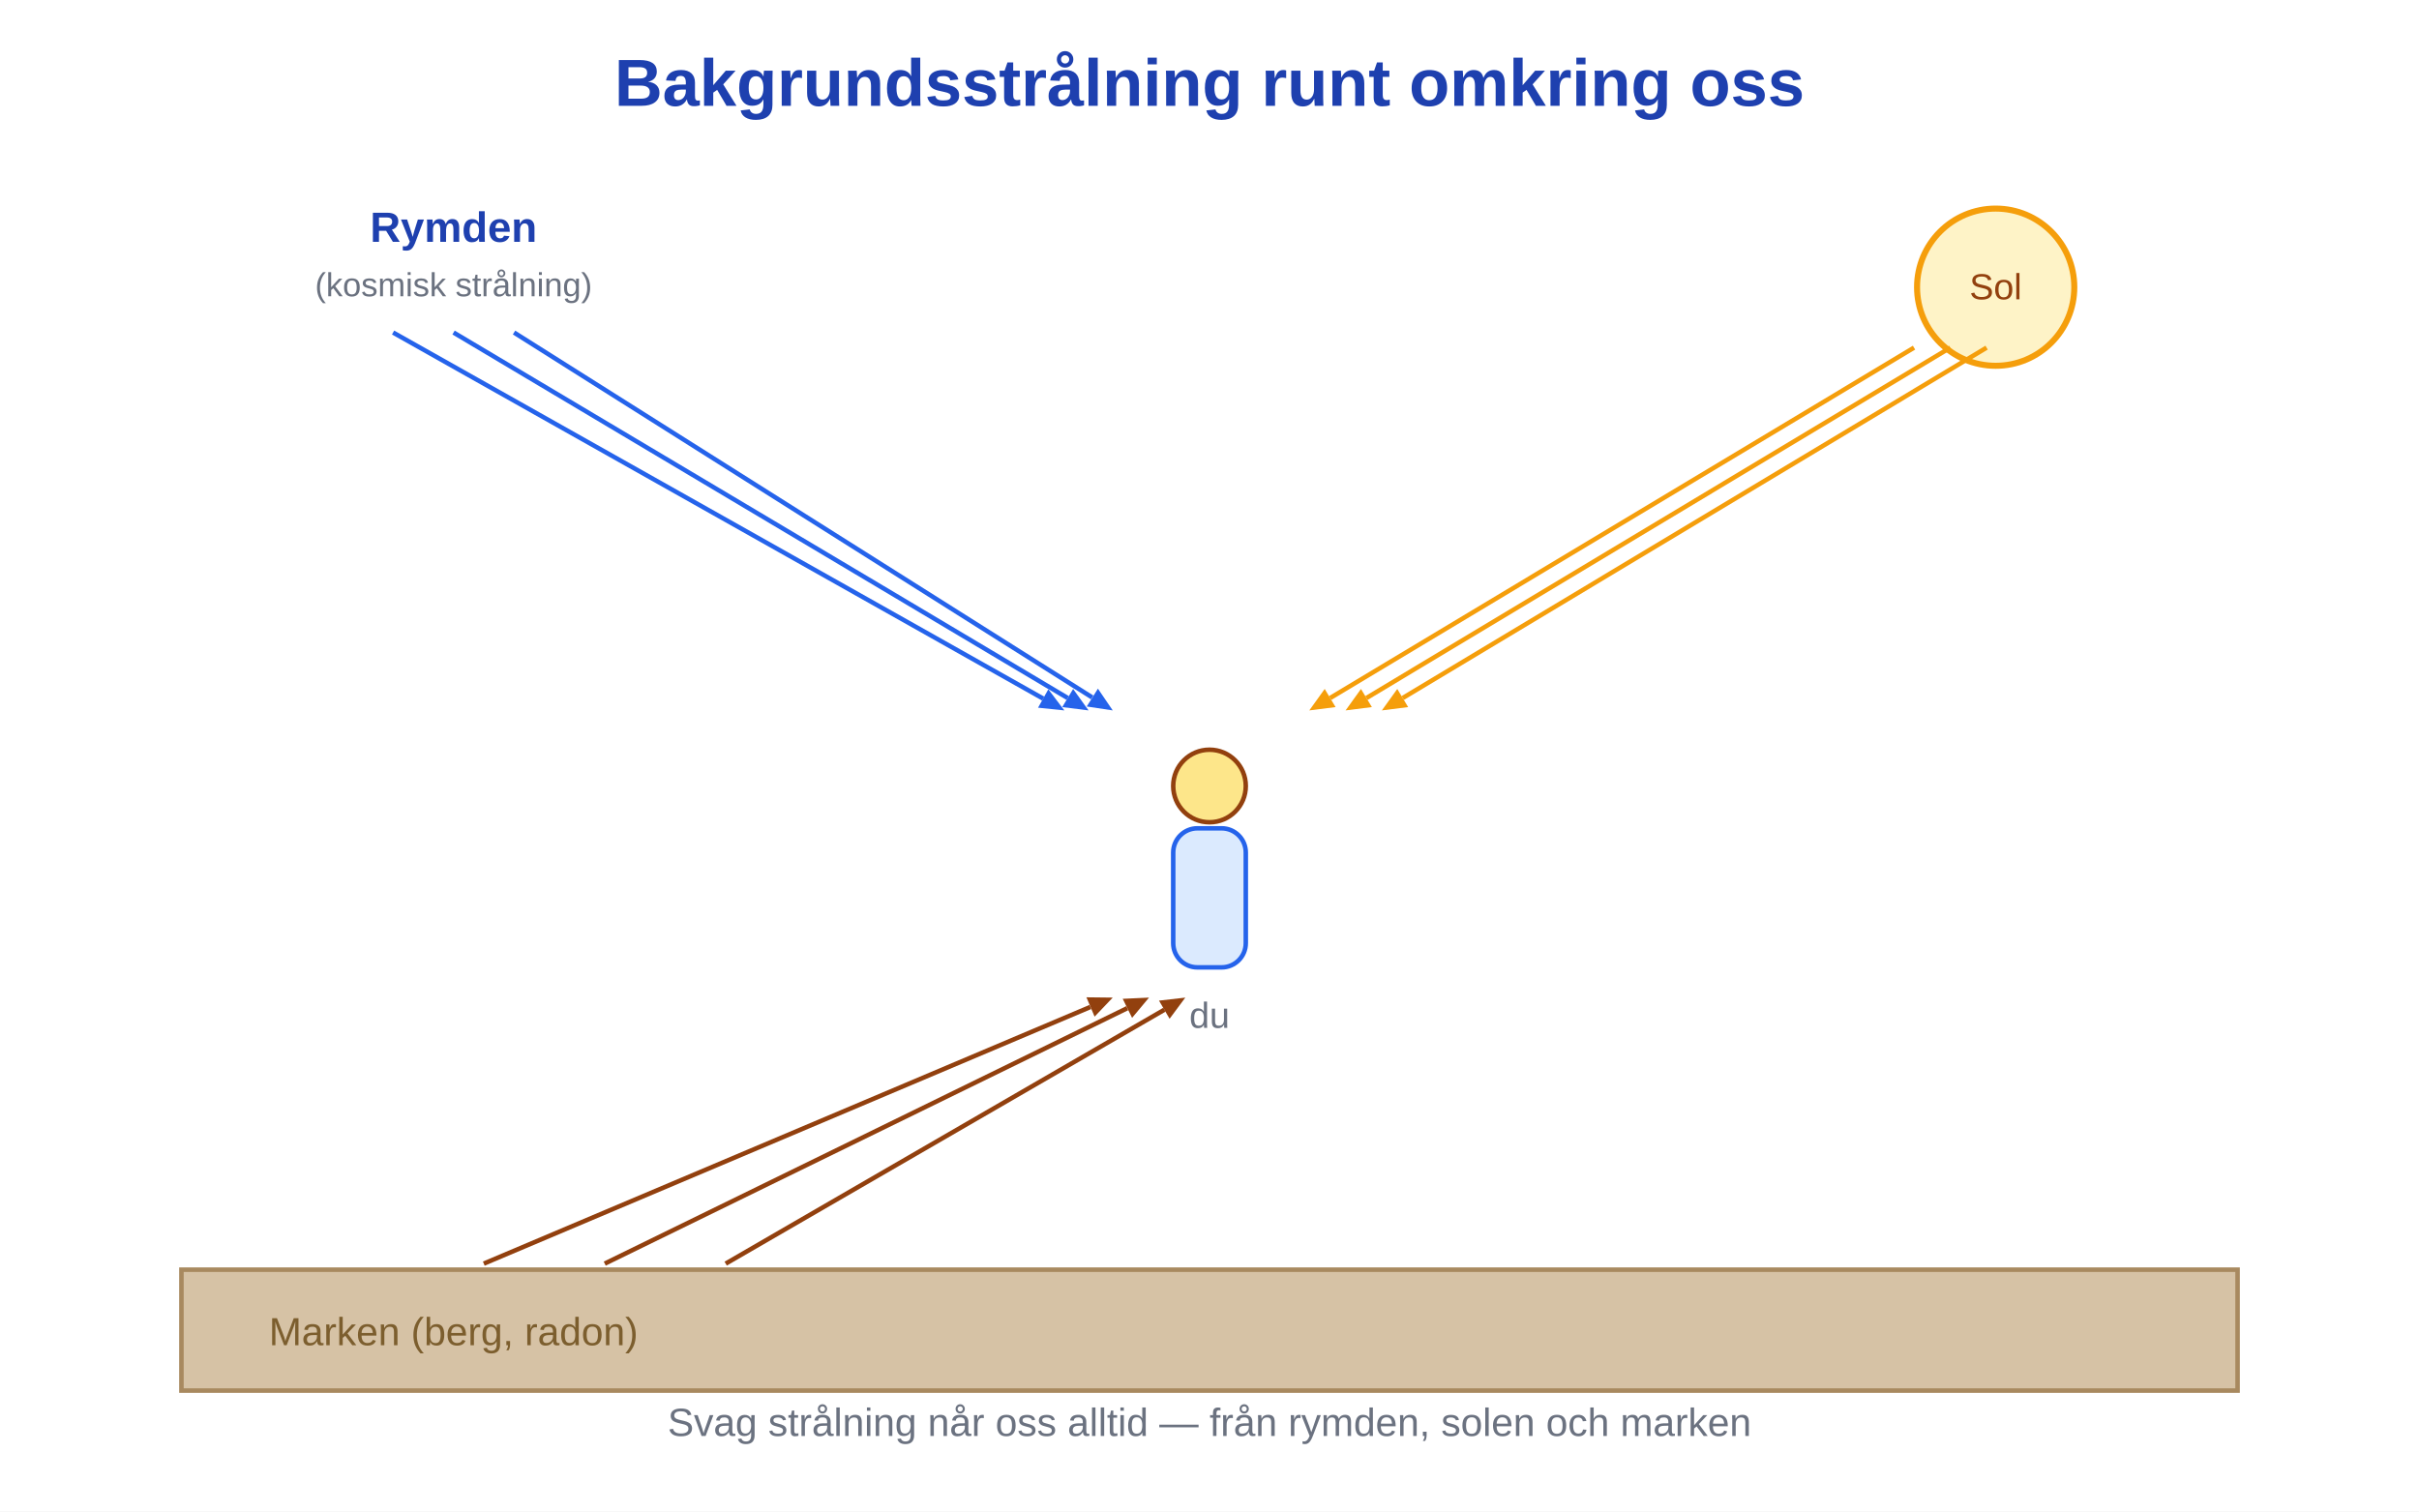
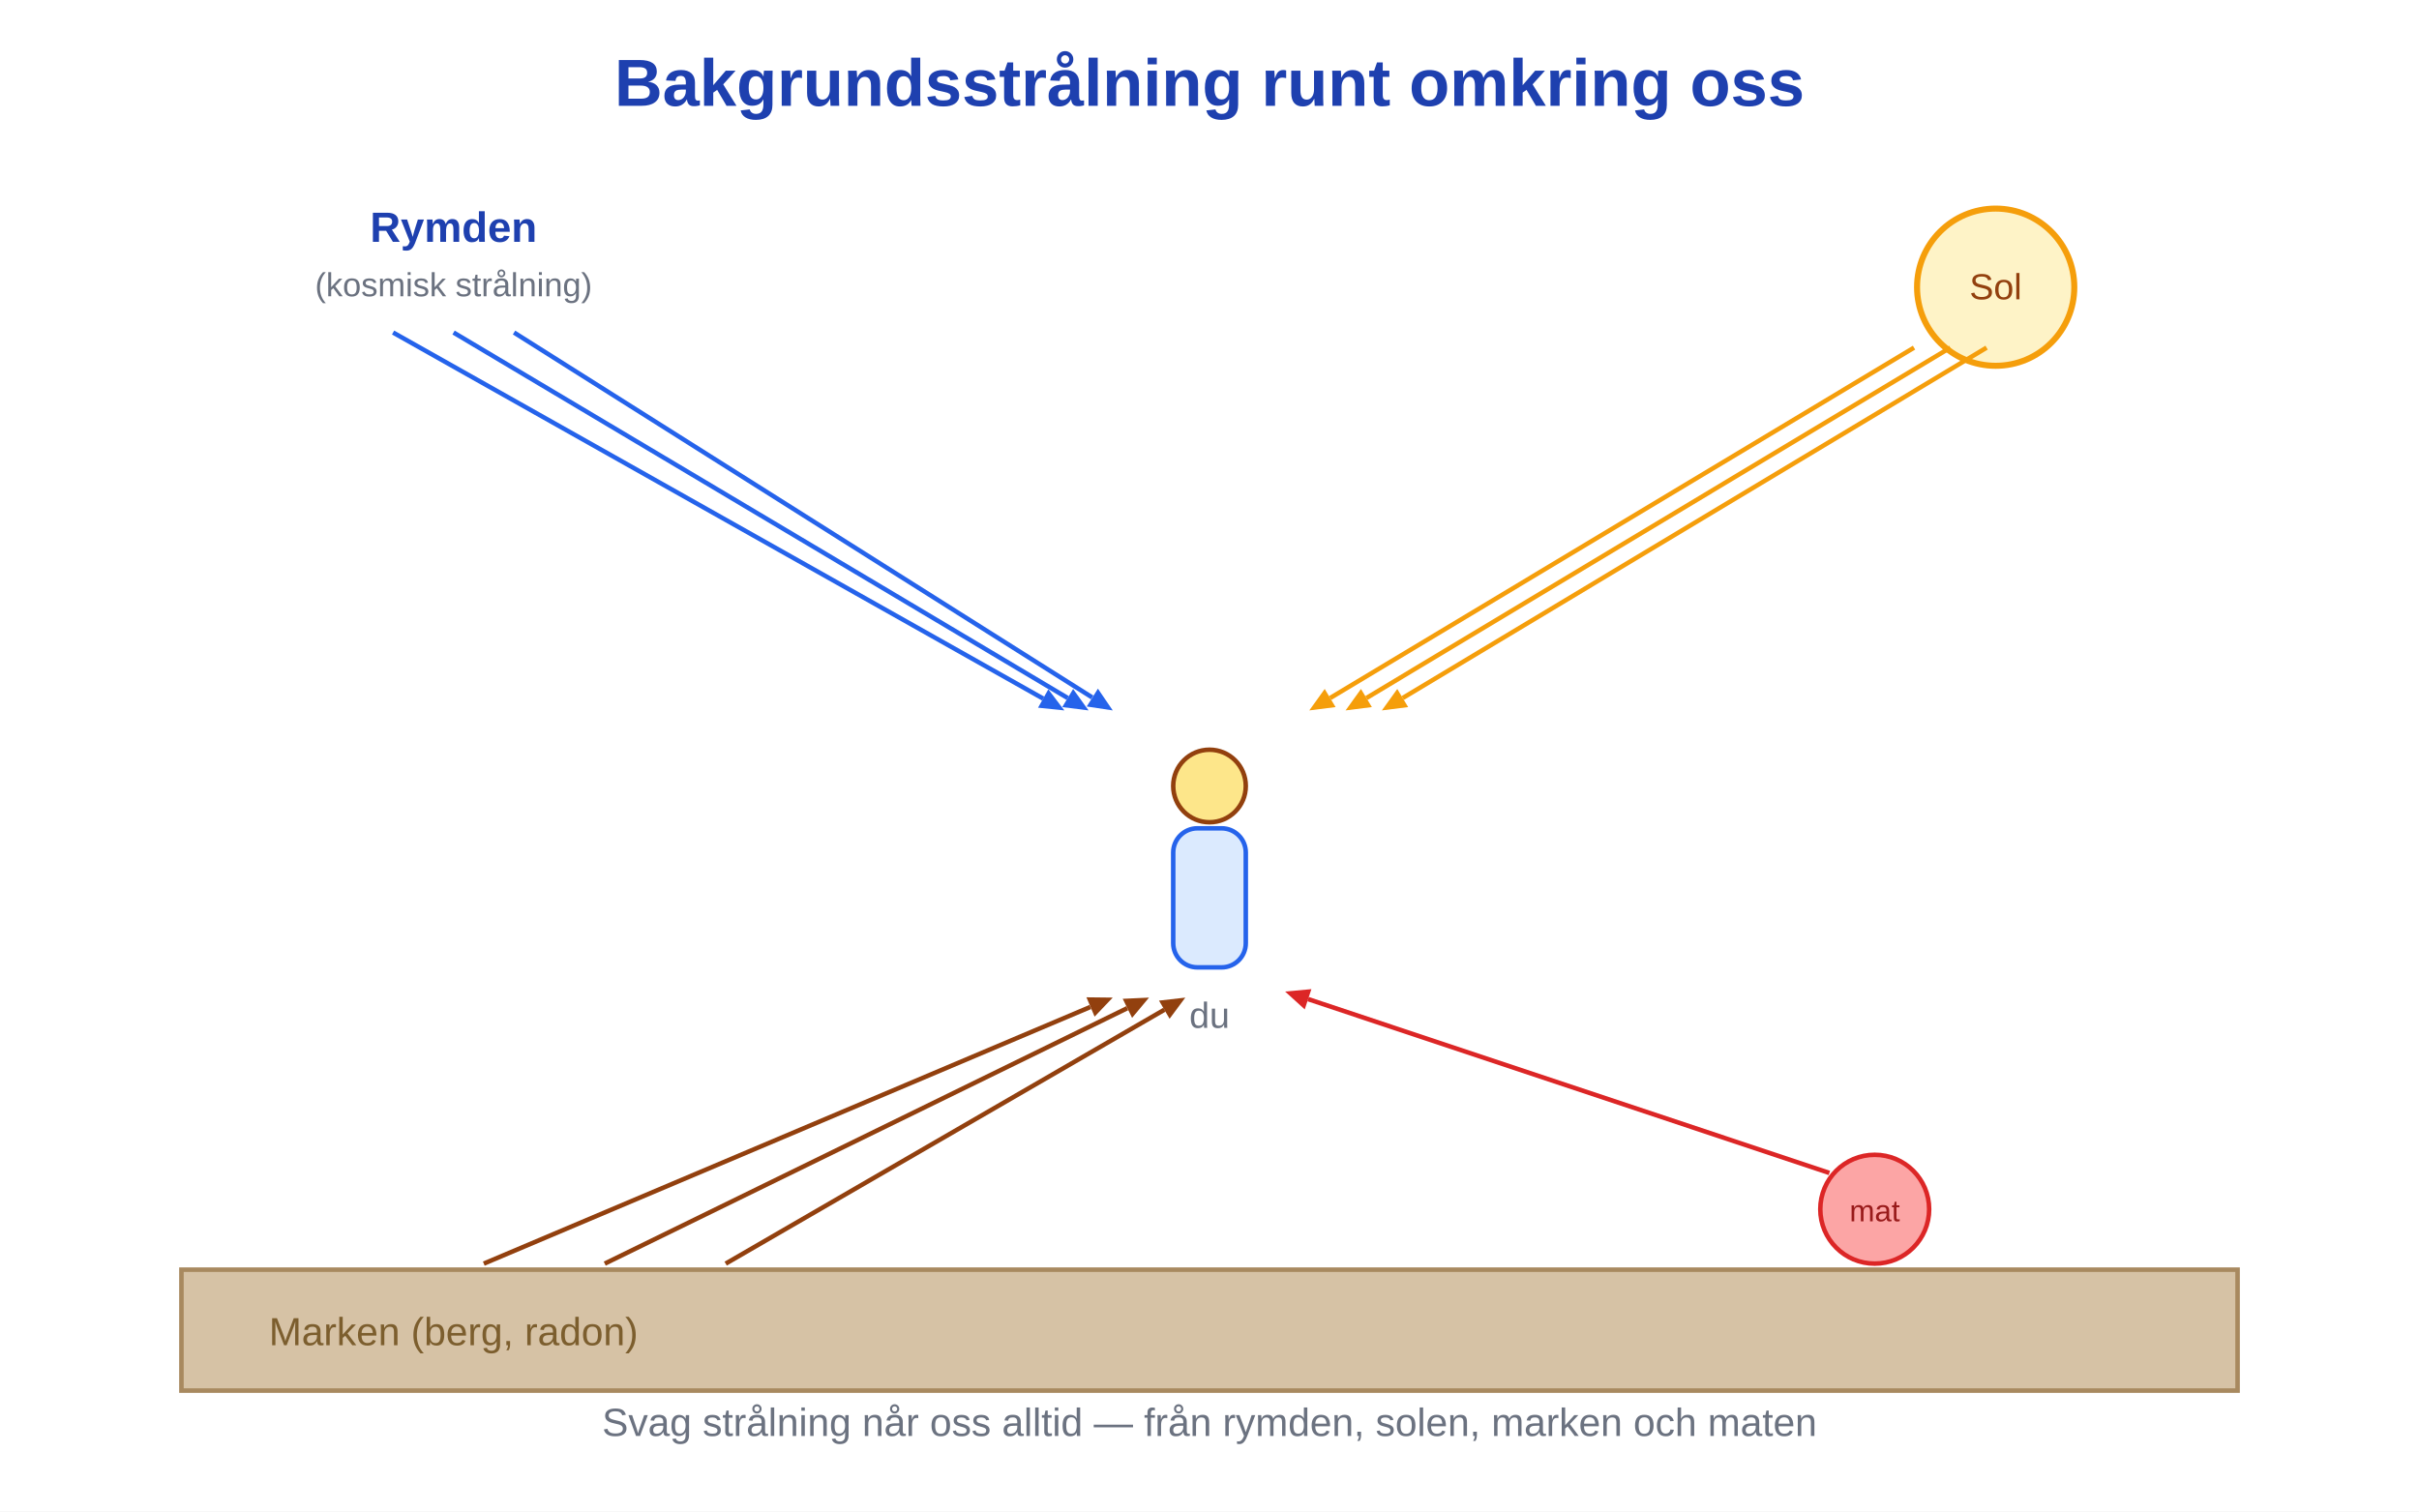
<svg xmlns="http://www.w3.org/2000/svg" viewBox="0 0 800 500" width="800" height="500">
  <rect width="800" height="500" fill="white" />
  <text x="400" y="35" font-family="Arial,sans-serif" font-size="22" fill="#1e40af" text-anchor="middle" font-weight="bold">Bakgrundsstrålning runt omkring oss</text>
  <circle cx="400" cy="260" r="12" fill="#fde68a" stroke="#92400e" stroke-width="1.5" />
  <rect x="388" y="274" width="24" height="46" rx="8" fill="#dbeafe" stroke="#2563eb" stroke-width="1.5" />
  <text x="400" y="340" font-family="Arial,sans-serif" font-size="12" fill="#6b7280" text-anchor="middle">du</text>
  <text x="150" y="80" font-family="Arial,sans-serif" font-size="14" fill="#1e40af" text-anchor="middle" font-weight="bold">Rymden</text>
  <text x="150" y="98" font-family="Arial,sans-serif" font-size="11" fill="#6b7280" text-anchor="middle">(kosmisk strålning)</text>
  <line x1="130.0" y1="110.0" x2="345.0" y2="231.1" stroke="#2563eb" stroke-width="1.5" />
  <polygon points="352.0,235.0 346.7,228.0 343.3,234.1" fill="#2563eb" />
  <line x1="150.0" y1="110.0" x2="353.1" y2="230.9" stroke="#2563eb" stroke-width="1.5" />
  <polygon points="360.0,235.0 354.9,227.9 351.3,233.9" fill="#2563eb" />
  <line x1="170.0" y1="110.0" x2="361.2" y2="230.7" stroke="#2563eb" stroke-width="1.5" />
  <polygon points="368.0,235.0 363.1,227.8 359.4,233.7" fill="#2563eb" />
  <circle cx="660" cy="95" r="26" fill="#fef3c7" stroke="#f59e0b" stroke-width="2" />
  <text x="660" y="99" font-family="Arial,sans-serif" font-size="12" fill="#92400e" text-anchor="middle">Sol</text>
  <line x1="633.0" y1="115.0" x2="439.9" y2="230.9" stroke="#f59e0b" stroke-width="1.5" />
  <polygon points="433.0,235.0 441.7,233.9 438.1,227.9" fill="#f59e0b" />
  <line x1="645.0" y1="115.0" x2="451.9" y2="230.9" stroke="#f59e0b" stroke-width="1.5" />
  <polygon points="445.0,235.0 453.7,233.9 450.1,227.9" fill="#f59e0b" />
  <line x1="657.0" y1="115.0" x2="463.9" y2="230.9" stroke="#f59e0b" stroke-width="1.5" />
  <polygon points="457.0,235.0 465.7,233.9 462.1,227.9" fill="#f59e0b" />
  <rect x="60" y="420" width="680" height="40" fill="#d6c2a5" stroke="#a8895f" stroke-width="1.5" />
  <text x="150" y="445" font-family="Arial,sans-serif" font-size="13" fill="#7c5e2e" text-anchor="middle">Marken (berg, radon)</text>
  <line x1="160.0" y1="418.0" x2="360.6" y2="333.1" stroke="#92400e" stroke-width="1.5" />
  <polygon points="368.0,330.0 359.3,329.9 362.0,336.3" fill="#92400e" />
  <line x1="200.0" y1="418.0" x2="372.8" y2="333.5" stroke="#92400e" stroke-width="1.5" />
  <polygon points="380.0,330.0 371.3,330.4 374.4,336.7" fill="#92400e" />
  <line x1="240.0" y1="418.0" x2="385.1" y2="334.0" stroke="#92400e" stroke-width="1.5" />
  <polygon points="392.0,330.0 383.3,331.0 386.8,337.0" fill="#92400e" />
-   <text x="400" y="475" font-family="Arial,sans-serif" font-size="13" fill="#6b7280" text-anchor="middle">Svag strålning når oss alltid — från rymden, solen och marken</text>
+   <circle cx="620" cy="400" r="18" fill="#fca5a5" stroke="#dc2626" stroke-width="1.5" />
+   <text x="620" y="404" font-family="Arial,sans-serif" font-size="10" fill="#991b1b" text-anchor="middle">mat</text>
+   <line x1="605.0" y1="388.0" x2="432.6" y2="330.5" stroke="#dc2626" stroke-width="1.5" />
+   <polygon points="425.0,328.0 431.5,333.9 433.7,327.2" fill="#dc2626" />
+   <text x="400" y="475" font-family="Arial,sans-serif" font-size="13" fill="#6b7280" text-anchor="middle">Svag strålning når oss alltid — från rymden, solen, marken och maten</text>
</svg>
